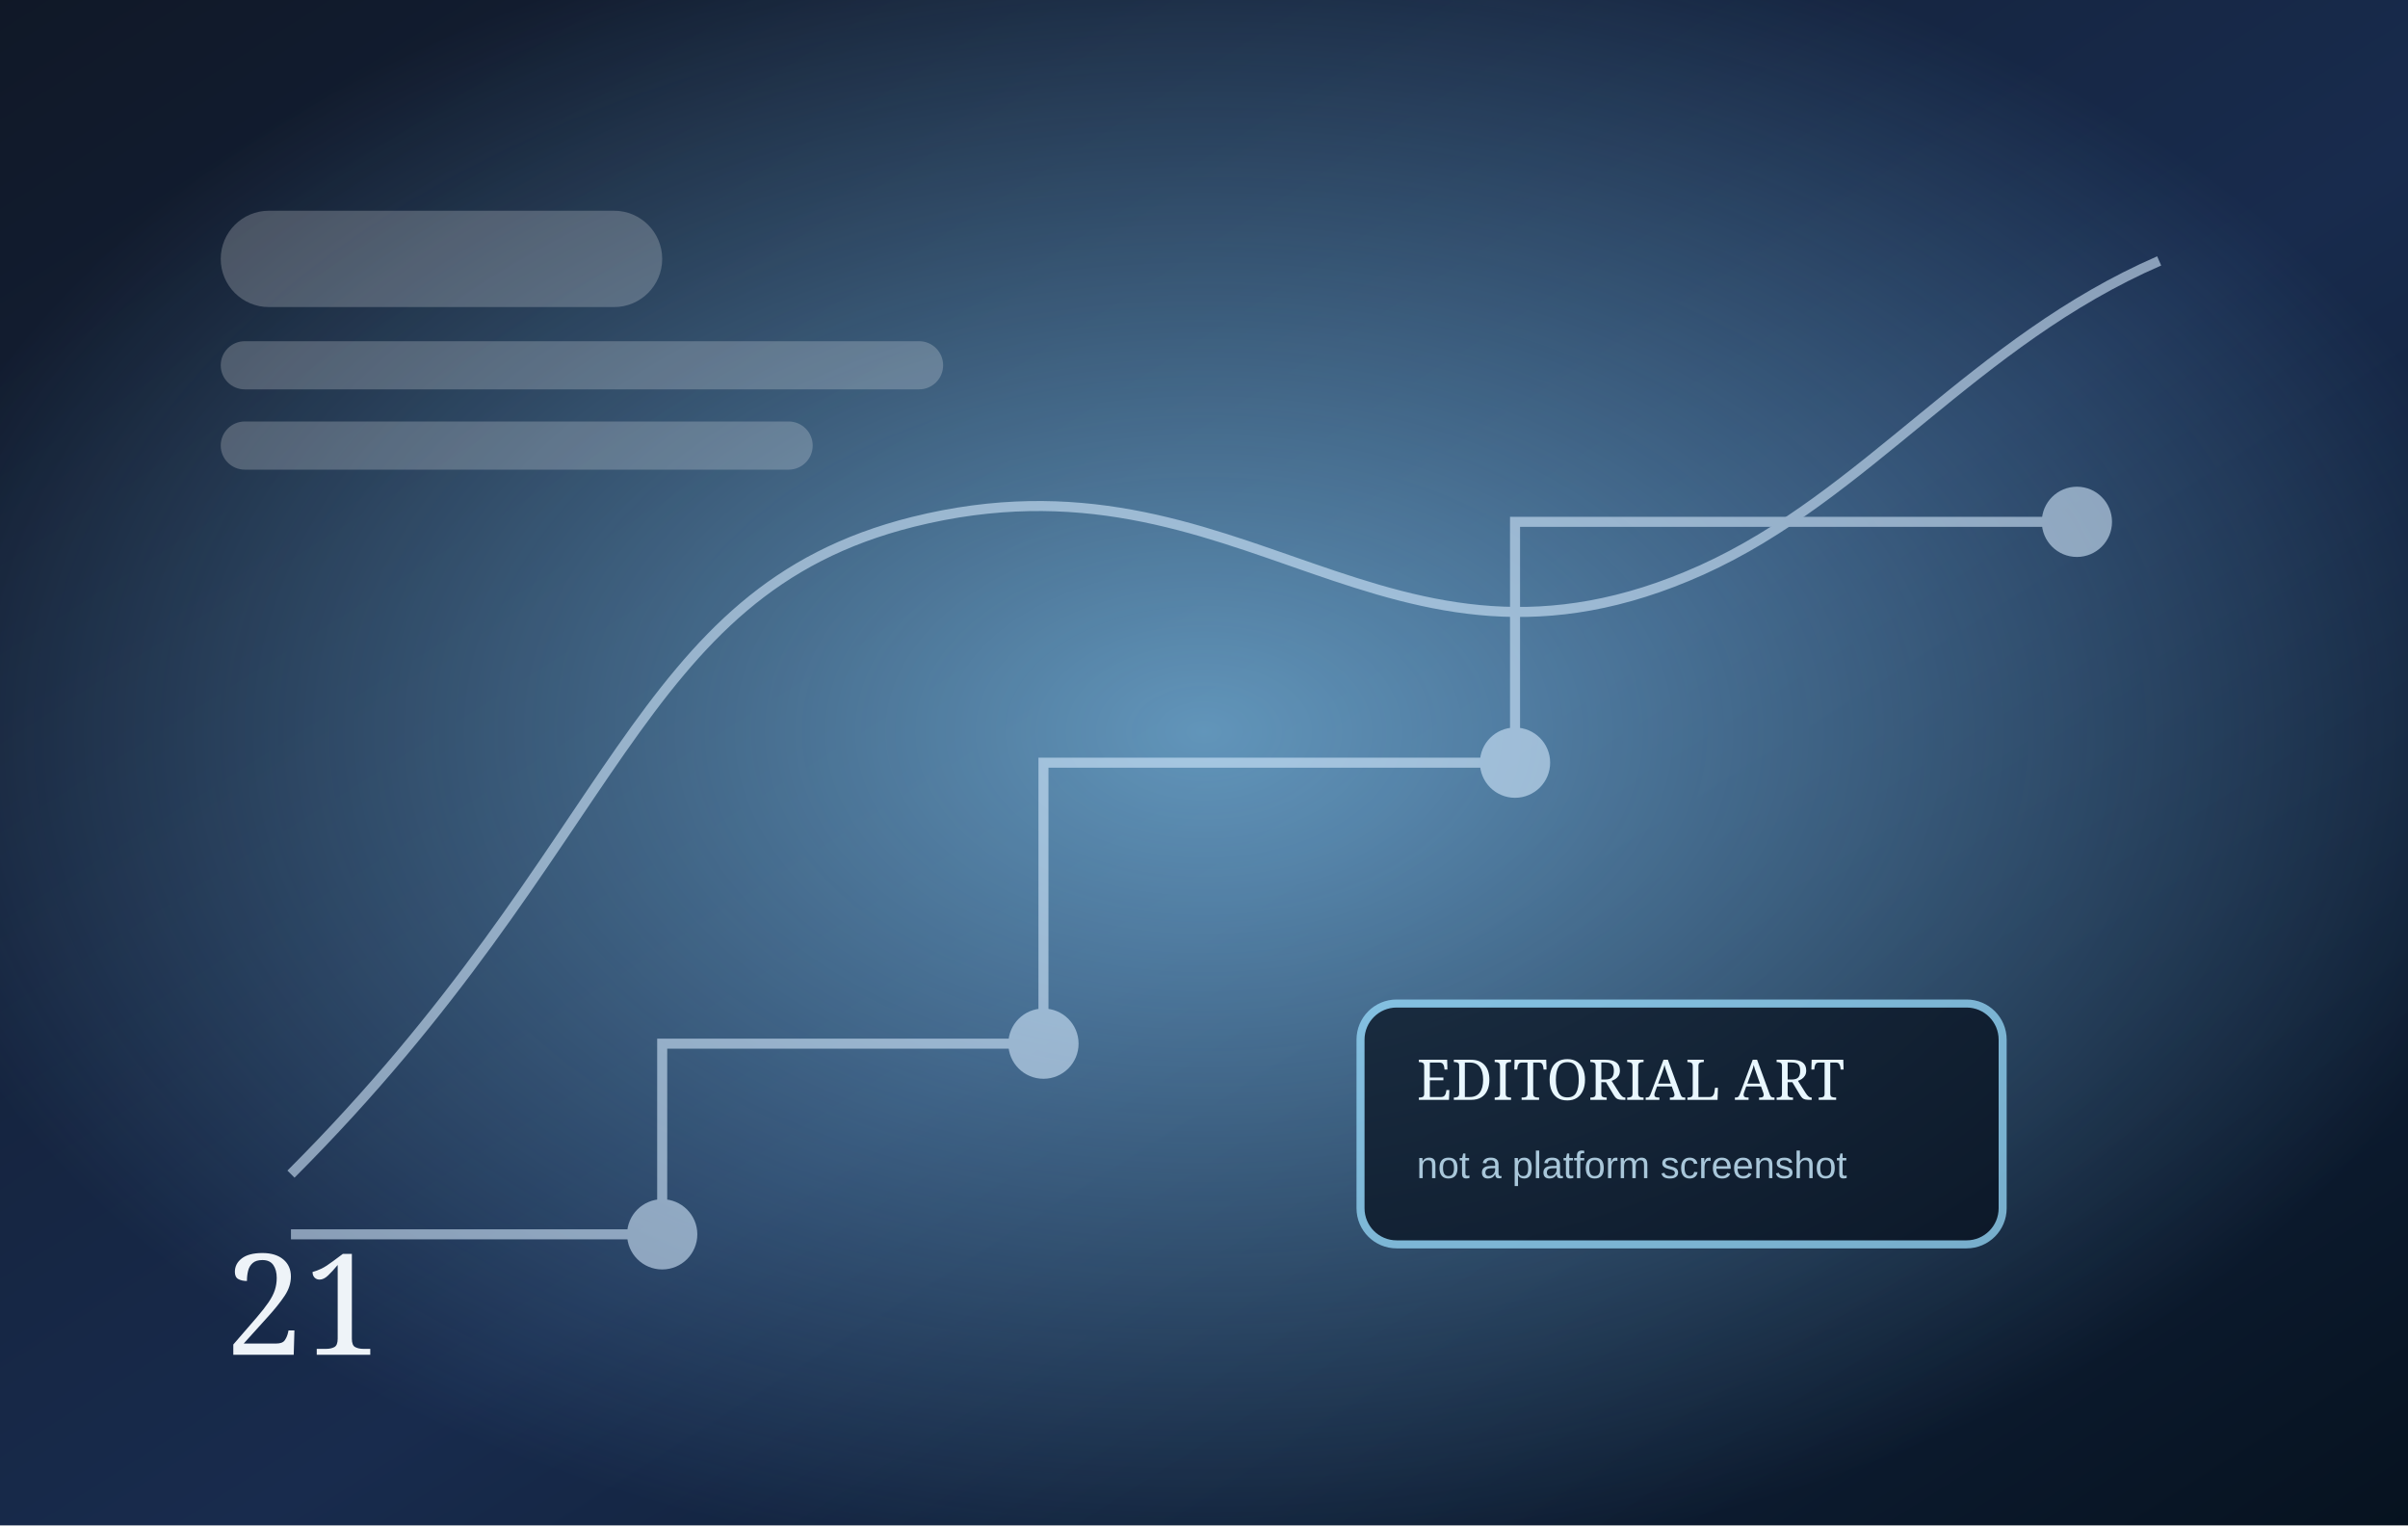
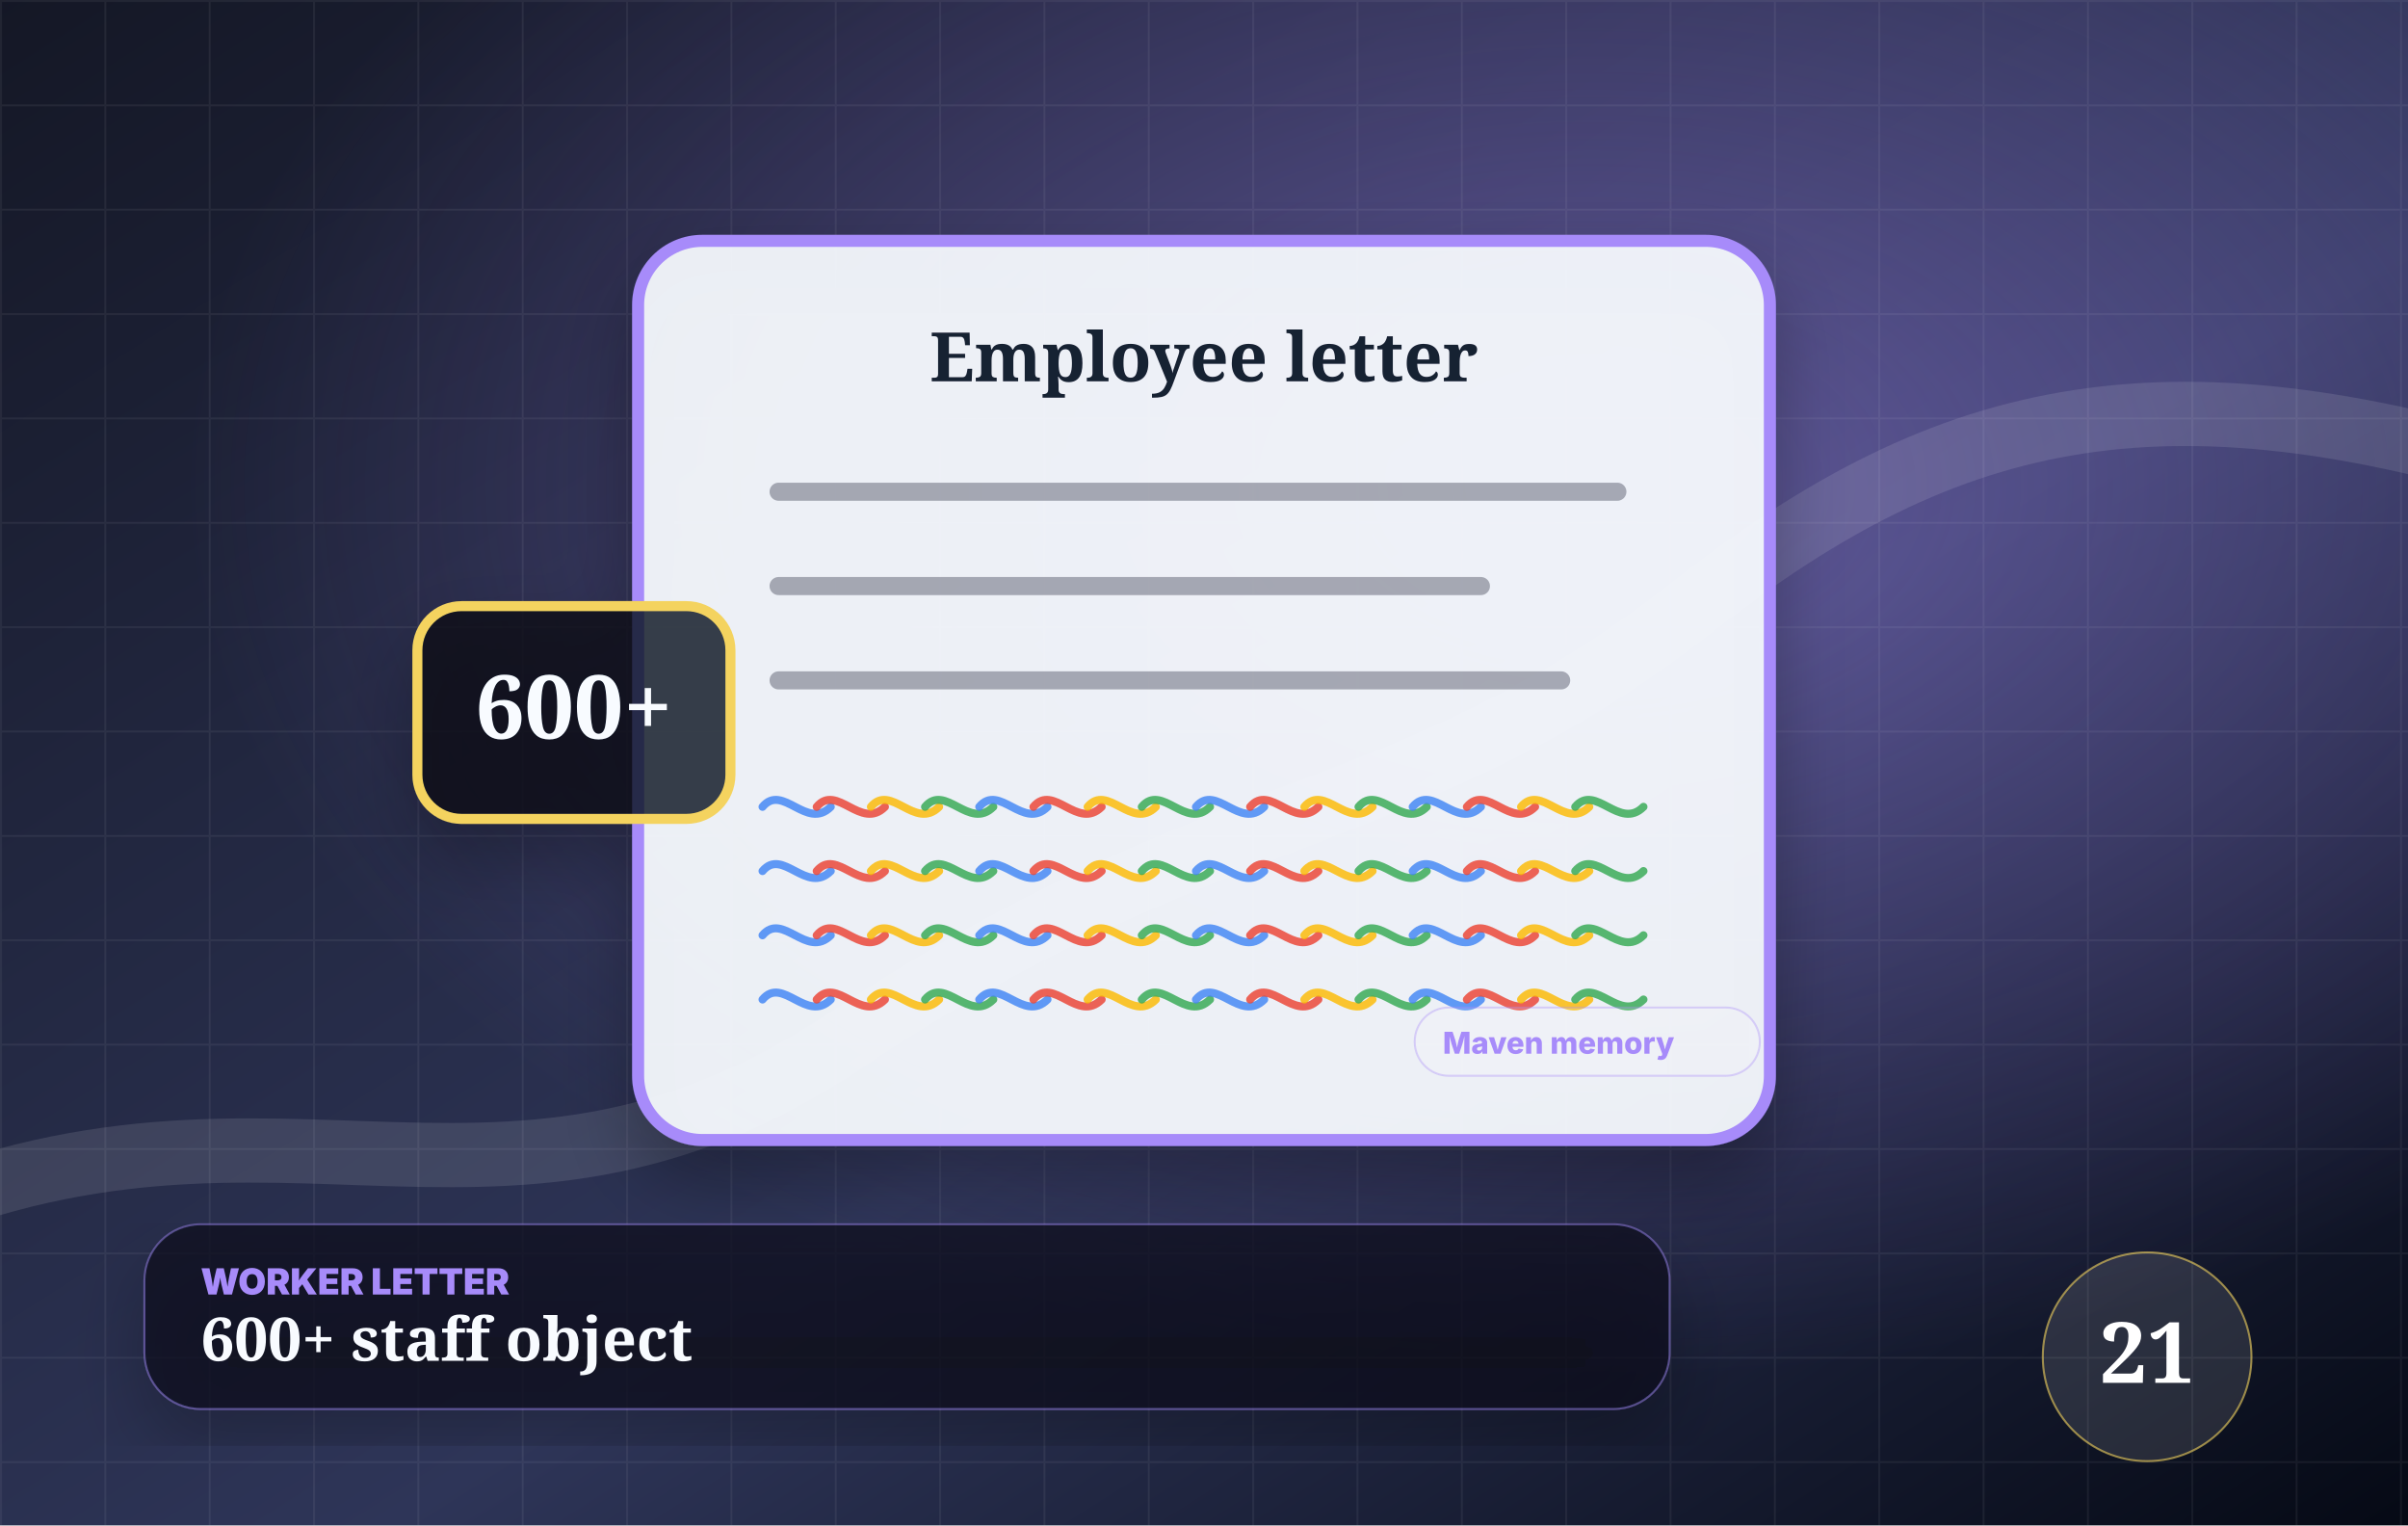
- <svg xmlns="http://www.w3.org/2000/svg" width="1200" height="760" viewBox="0 0 1200 760" role="img" aria-labelledby="title desc">
+ <svg xmlns="http://www.w3.org/2000/svg" width="1200" height="760" viewBox="0 0 1200 760" role="img" aria-labelledby="title-21 desc-21">
  <defs>
-     <linearGradient id="g" x1="0" y1="0" x2="1" y2="1">
-       <stop offset="0" stop-color="#101827" />
-       <stop offset="0.55" stop-color="#182b4d" />
-       <stop offset="1" stop-color="#06121f" />
+     <linearGradient id="bg-21" x1="0" y1="0" x2="1" y2="1">
+       <stop offset="0" stop-color="#141725" />
+       <stop offset="0.58" stop-color="#2e3558" />
+       <stop offset="1" stop-color="#050914" />
    </linearGradient>
-     <radialGradient id="r" cx="50%" cy="48%" r="55%">
-       <stop offset="0" stop-color="#8fd7ff" stop-opacity="0.62" />
-       <stop offset="1" stop-color="#8fd7ff" stop-opacity="0" />
+     <radialGradient id="glow-21" cx="66%" cy="32%" r="58%">
+       <stop offset="0" stop-color="#a78bfa" stop-opacity="0.42" />
+       <stop offset="1" stop-color="#a78bfa" stop-opacity="0" />
    </radialGradient>
+     <pattern id="grid-21" width="52" height="52" patternUnits="userSpaceOnUse">
+       <path d="M52 0H0V52" fill="none" stroke="#ffffff" stroke-opacity="0.055" stroke-width="2" />
+     </pattern>
+     <filter id="soft-21" x="-20%" y="-20%" width="140%" height="140%">
+       <feDropShadow dx="0" dy="18" stdDeviation="18" flood-color="#000000" flood-opacity="0.32" />
+     </filter>
  </defs>
-   <rect width="1200" height="760" fill="url(#g)" />
-   <rect width="1200" height="760" fill="url(#r)" />
-   <g opacity="0.58" stroke="#d7ecff" stroke-width="5" fill="none">
-     <path d="M145 585 C310 420 315 295 455 260 C620 219 690 355 848 284 C930 247 984 170 1076 130" />
-     <path d="M145 615 L330 615 L330 520 L520 520 L520 380 L755 380 L755 260 L1035 260" />
-     <circle cx="330" cy="615" r="15" fill="#d7ecff" />
-     <circle cx="520" cy="520" r="15" fill="#d7ecff" />
-     <circle cx="755" cy="380" r="15" fill="#d7ecff" />
-     <circle cx="1035" cy="260" r="15" fill="#d7ecff" />
+   <rect width="1200" height="760" fill="url(#bg-21)" />
+   <rect width="1200" height="760" fill="url(#glow-21)" />
+   <rect width="1200" height="760" fill="url(#grid-21)" />
+   <path d="M-80 620C130 515 242 638 422 518C605 396 704 412 844 302C973 201 1082 178 1280 242" fill="none" stroke="#ffffff" stroke-opacity="0.11" stroke-width="32" />
+   <g filter="url(#soft-21)">
+     <rect x="318" y="120" width="564" height="448" rx="32" fill="#f8fbff" fill-opacity="0.93" stroke="#a78bfa" stroke-width="6" />
+     <text x="600" y="190" font-family="Georgia, serif" font-size="34" font-weight="900" fill="#182033" text-anchor="middle">Employee letter</text>
+     <path d="M388 245h418M388 292h350M388 339h390" stroke="#182033" stroke-opacity="0.34" stroke-width="9" stroke-linecap="round" />
+     <path d="M380 402c10-12 22 12 34 0" fill="none" stroke="#4285f4" stroke-width="4" stroke-linecap="round" opacity="0.82" />
+     <path d="M407 402c10-12 22 12 34 0" fill="none" stroke="#ea4335" stroke-width="4" stroke-linecap="round" opacity="0.82" />
+     <path d="M434 402c10-12 22 12 34 0" fill="none" stroke="#fbbc04" stroke-width="4" stroke-linecap="round" opacity="0.82" />
+     <path d="M461 402c10-12 22 12 34 0" fill="none" stroke="#34a853" stroke-width="4" stroke-linecap="round" opacity="0.82" />
+     <path d="M488 402c10-12 22 12 34 0" fill="none" stroke="#4285f4" stroke-width="4" stroke-linecap="round" opacity="0.82" />
+     <path d="M515 402c10-12 22 12 34 0" fill="none" stroke="#ea4335" stroke-width="4" stroke-linecap="round" opacity="0.82" />
+     <path d="M542 402c10-12 22 12 34 0" fill="none" stroke="#fbbc04" stroke-width="4" stroke-linecap="round" opacity="0.82" />
+     <path d="M569 402c10-12 22 12 34 0" fill="none" stroke="#34a853" stroke-width="4" stroke-linecap="round" opacity="0.82" />
+     <path d="M596 402c10-12 22 12 34 0" fill="none" stroke="#4285f4" stroke-width="4" stroke-linecap="round" opacity="0.82" />
+     <path d="M623 402c10-12 22 12 34 0" fill="none" stroke="#ea4335" stroke-width="4" stroke-linecap="round" opacity="0.82" />
+     <path d="M650 402c10-12 22 12 34 0" fill="none" stroke="#fbbc04" stroke-width="4" stroke-linecap="round" opacity="0.82" />
+     <path d="M677 402c10-12 22 12 34 0" fill="none" stroke="#34a853" stroke-width="4" stroke-linecap="round" opacity="0.82" />
+     <path d="M704 402c10-12 22 12 34 0" fill="none" stroke="#4285f4" stroke-width="4" stroke-linecap="round" opacity="0.82" />
+     <path d="M731 402c10-12 22 12 34 0" fill="none" stroke="#ea4335" stroke-width="4" stroke-linecap="round" opacity="0.82" />
+     <path d="M758 402c10-12 22 12 34 0" fill="none" stroke="#fbbc04" stroke-width="4" stroke-linecap="round" opacity="0.82" />
+     <path d="M785 402c10-12 22 12 34 0" fill="none" stroke="#34a853" stroke-width="4" stroke-linecap="round" opacity="0.82" />
+     <path d="M380 434c10-12 22 12 34 0" fill="none" stroke="#4285f4" stroke-width="4" stroke-linecap="round" opacity="0.82" />
+     <path d="M407 434c10-12 22 12 34 0" fill="none" stroke="#ea4335" stroke-width="4" stroke-linecap="round" opacity="0.82" />
+     <path d="M434 434c10-12 22 12 34 0" fill="none" stroke="#fbbc04" stroke-width="4" stroke-linecap="round" opacity="0.82" />
+     <path d="M461 434c10-12 22 12 34 0" fill="none" stroke="#34a853" stroke-width="4" stroke-linecap="round" opacity="0.82" />
+     <path d="M488 434c10-12 22 12 34 0" fill="none" stroke="#4285f4" stroke-width="4" stroke-linecap="round" opacity="0.82" />
+     <path d="M515 434c10-12 22 12 34 0" fill="none" stroke="#ea4335" stroke-width="4" stroke-linecap="round" opacity="0.82" />
+     <path d="M542 434c10-12 22 12 34 0" fill="none" stroke="#fbbc04" stroke-width="4" stroke-linecap="round" opacity="0.82" />
+     <path d="M569 434c10-12 22 12 34 0" fill="none" stroke="#34a853" stroke-width="4" stroke-linecap="round" opacity="0.82" />
+     <path d="M596 434c10-12 22 12 34 0" fill="none" stroke="#4285f4" stroke-width="4" stroke-linecap="round" opacity="0.82" />
+     <path d="M623 434c10-12 22 12 34 0" fill="none" stroke="#ea4335" stroke-width="4" stroke-linecap="round" opacity="0.82" />
+     <path d="M650 434c10-12 22 12 34 0" fill="none" stroke="#fbbc04" stroke-width="4" stroke-linecap="round" opacity="0.82" />
+     <path d="M677 434c10-12 22 12 34 0" fill="none" stroke="#34a853" stroke-width="4" stroke-linecap="round" opacity="0.82" />
+     <path d="M704 434c10-12 22 12 34 0" fill="none" stroke="#4285f4" stroke-width="4" stroke-linecap="round" opacity="0.82" />
+     <path d="M731 434c10-12 22 12 34 0" fill="none" stroke="#ea4335" stroke-width="4" stroke-linecap="round" opacity="0.82" />
+     <path d="M758 434c10-12 22 12 34 0" fill="none" stroke="#fbbc04" stroke-width="4" stroke-linecap="round" opacity="0.82" />
+     <path d="M785 434c10-12 22 12 34 0" fill="none" stroke="#34a853" stroke-width="4" stroke-linecap="round" opacity="0.82" />
+     <path d="M380 466c10-12 22 12 34 0" fill="none" stroke="#4285f4" stroke-width="4" stroke-linecap="round" opacity="0.82" />
+     <path d="M407 466c10-12 22 12 34 0" fill="none" stroke="#ea4335" stroke-width="4" stroke-linecap="round" opacity="0.82" />
+     <path d="M434 466c10-12 22 12 34 0" fill="none" stroke="#fbbc04" stroke-width="4" stroke-linecap="round" opacity="0.82" />
+     <path d="M461 466c10-12 22 12 34 0" fill="none" stroke="#34a853" stroke-width="4" stroke-linecap="round" opacity="0.82" />
+     <path d="M488 466c10-12 22 12 34 0" fill="none" stroke="#4285f4" stroke-width="4" stroke-linecap="round" opacity="0.82" />
+     <path d="M515 466c10-12 22 12 34 0" fill="none" stroke="#ea4335" stroke-width="4" stroke-linecap="round" opacity="0.82" />
+     <path d="M542 466c10-12 22 12 34 0" fill="none" stroke="#fbbc04" stroke-width="4" stroke-linecap="round" opacity="0.82" />
+     <path d="M569 466c10-12 22 12 34 0" fill="none" stroke="#34a853" stroke-width="4" stroke-linecap="round" opacity="0.82" />
+     <path d="M596 466c10-12 22 12 34 0" fill="none" stroke="#4285f4" stroke-width="4" stroke-linecap="round" opacity="0.82" />
+     <path d="M623 466c10-12 22 12 34 0" fill="none" stroke="#ea4335" stroke-width="4" stroke-linecap="round" opacity="0.82" />
+     <path d="M650 466c10-12 22 12 34 0" fill="none" stroke="#fbbc04" stroke-width="4" stroke-linecap="round" opacity="0.82" />
+     <path d="M677 466c10-12 22 12 34 0" fill="none" stroke="#34a853" stroke-width="4" stroke-linecap="round" opacity="0.82" />
+     <path d="M704 466c10-12 22 12 34 0" fill="none" stroke="#4285f4" stroke-width="4" stroke-linecap="round" opacity="0.82" />
+     <path d="M731 466c10-12 22 12 34 0" fill="none" stroke="#ea4335" stroke-width="4" stroke-linecap="round" opacity="0.82" />
+     <path d="M758 466c10-12 22 12 34 0" fill="none" stroke="#fbbc04" stroke-width="4" stroke-linecap="round" opacity="0.82" />
+     <path d="M785 466c10-12 22 12 34 0" fill="none" stroke="#34a853" stroke-width="4" stroke-linecap="round" opacity="0.82" />
+     <path d="M380 498c10-12 22 12 34 0" fill="none" stroke="#4285f4" stroke-width="4" stroke-linecap="round" opacity="0.82" />
+     <path d="M407 498c10-12 22 12 34 0" fill="none" stroke="#ea4335" stroke-width="4" stroke-linecap="round" opacity="0.82" />
+     <path d="M434 498c10-12 22 12 34 0" fill="none" stroke="#fbbc04" stroke-width="4" stroke-linecap="round" opacity="0.82" />
+     <path d="M461 498c10-12 22 12 34 0" fill="none" stroke="#34a853" stroke-width="4" stroke-linecap="round" opacity="0.82" />
+     <path d="M488 498c10-12 22 12 34 0" fill="none" stroke="#4285f4" stroke-width="4" stroke-linecap="round" opacity="0.82" />
+     <path d="M515 498c10-12 22 12 34 0" fill="none" stroke="#ea4335" stroke-width="4" stroke-linecap="round" opacity="0.82" />
+     <path d="M542 498c10-12 22 12 34 0" fill="none" stroke="#fbbc04" stroke-width="4" stroke-linecap="round" opacity="0.82" />
+     <path d="M569 498c10-12 22 12 34 0" fill="none" stroke="#34a853" stroke-width="4" stroke-linecap="round" opacity="0.82" />
+     <path d="M596 498c10-12 22 12 34 0" fill="none" stroke="#4285f4" stroke-width="4" stroke-linecap="round" opacity="0.82" />
+     <path d="M623 498c10-12 22 12 34 0" fill="none" stroke="#ea4335" stroke-width="4" stroke-linecap="round" opacity="0.82" />
+     <path d="M650 498c10-12 22 12 34 0" fill="none" stroke="#fbbc04" stroke-width="4" stroke-linecap="round" opacity="0.82" />
+     <path d="M677 498c10-12 22 12 34 0" fill="none" stroke="#34a853" stroke-width="4" stroke-linecap="round" opacity="0.82" />
+     <path d="M704 498c10-12 22 12 34 0" fill="none" stroke="#4285f4" stroke-width="4" stroke-linecap="round" opacity="0.82" />
+     <path d="M731 498c10-12 22 12 34 0" fill="none" stroke="#ea4335" stroke-width="4" stroke-linecap="round" opacity="0.82" />
+     <path d="M758 498c10-12 22 12 34 0" fill="none" stroke="#fbbc04" stroke-width="4" stroke-linecap="round" opacity="0.82" />
+     <path d="M785 498c10-12 22 12 34 0" fill="none" stroke="#34a853" stroke-width="4" stroke-linecap="round" opacity="0.82" />
+     <rect x="208" y="302" width="156" height="106" rx="22" fill="#08111f" fill-opacity="0.8" stroke="#f4d35e" stroke-width="5" />
+     <text x="286" y="368" font-family="Georgia, serif" font-size="44" font-weight="900" fill="#f8fbff" text-anchor="middle">600+</text>
+     <g>
+       <rect x="705" y="502" width="172" height="34" rx="17" fill="#ffffff" fill-opacity="0.12" stroke="#a78bfa" stroke-opacity="0.35" />
+       <text x="719" y="525" font-family="Inter, Arial, sans-serif" font-size="15" font-weight="800" fill="#a78bfa">Maven memory</text>
+     </g>
  </g>
-   <g opacity="0.22" fill="#ffffff">
-     <rect x="110" y="105" width="220" height="48" rx="24" />
-     <rect x="110" y="170" width="360" height="24" rx="12" />
-     <rect x="110" y="210" width="295" height="24" rx="12" />
+   <g transform="translate(72 610)">
+     <rect x="0" y="0" width="760" height="92" rx="28" fill="#08111f" fill-opacity="0.74" stroke="#a78bfa" stroke-opacity="0.45" filter="url(#soft-21)" />
+     <text x="28" y="35" font-family="Inter, Arial, sans-serif" font-size="18" font-weight="900" fill="#a78bfa" text-anchor="start">WORKER LETTER</text>
+     <text x="28" y="68" font-family="Georgia, serif" font-size="30" font-weight="850" fill="#f8fbff" text-anchor="start">600+ staff object</text>
  </g>
-   <g transform="translate(678 500)">
-     <rect x="0" y="0" width="320" height="120" rx="18" fill="#07111f" opacity="0.72" stroke="#9bdfff" stroke-width="4" />
-     <text x="28" y="48" font-family="Georgia, serif" font-size="28" fill="#e9f7ff">EDITORIAL ART</text>
-     <text x="28" y="87" font-family="Arial, sans-serif" font-size="19" fill="#a9c7da">not a platform screenshot</text>
+   <g transform="translate(1018 624)">
+     <circle cx="52" cy="52" r="52" fill="#ffffff" fill-opacity="0.11" stroke="#f4d35e" stroke-opacity="0.6" />
+     <text x="52" y="65" font-family="Georgia, serif" font-size="42" font-weight="900" fill="#ffffff" text-anchor="middle">21</text>
  </g>
-   <text x="112" y="675" font-family="Georgia, serif" font-size="70" fill="#f7fbff" opacity="0.96">21</text>
</svg>
